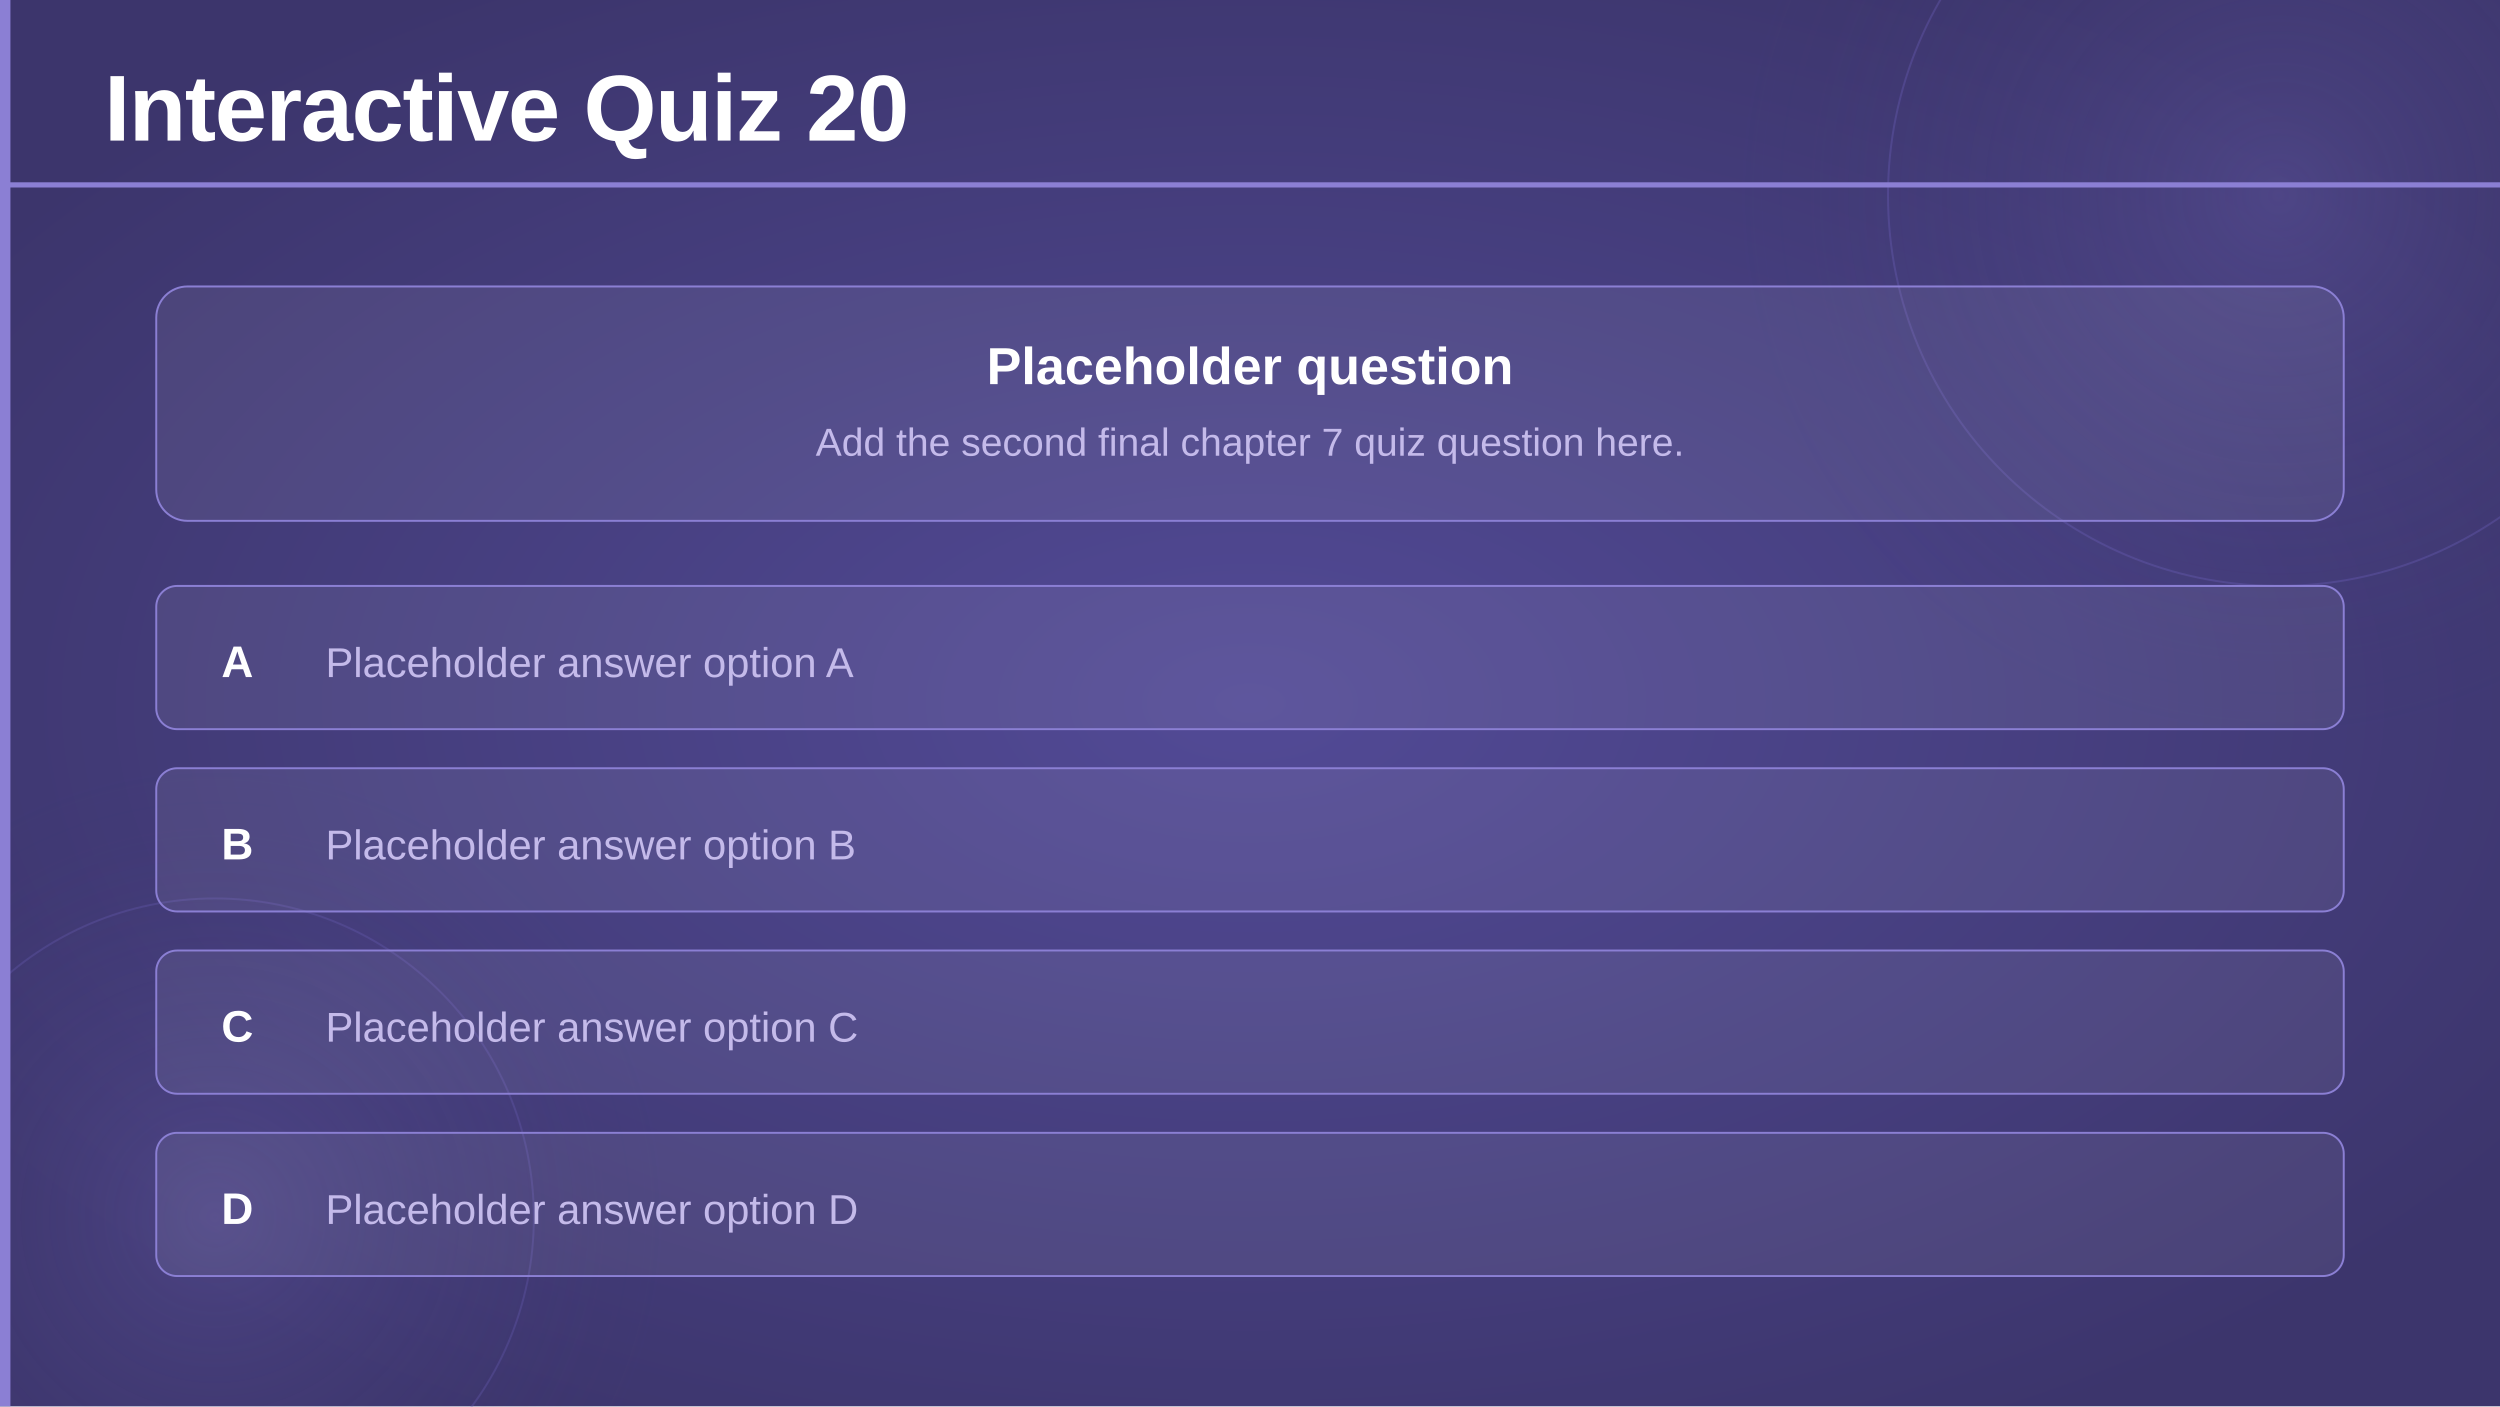
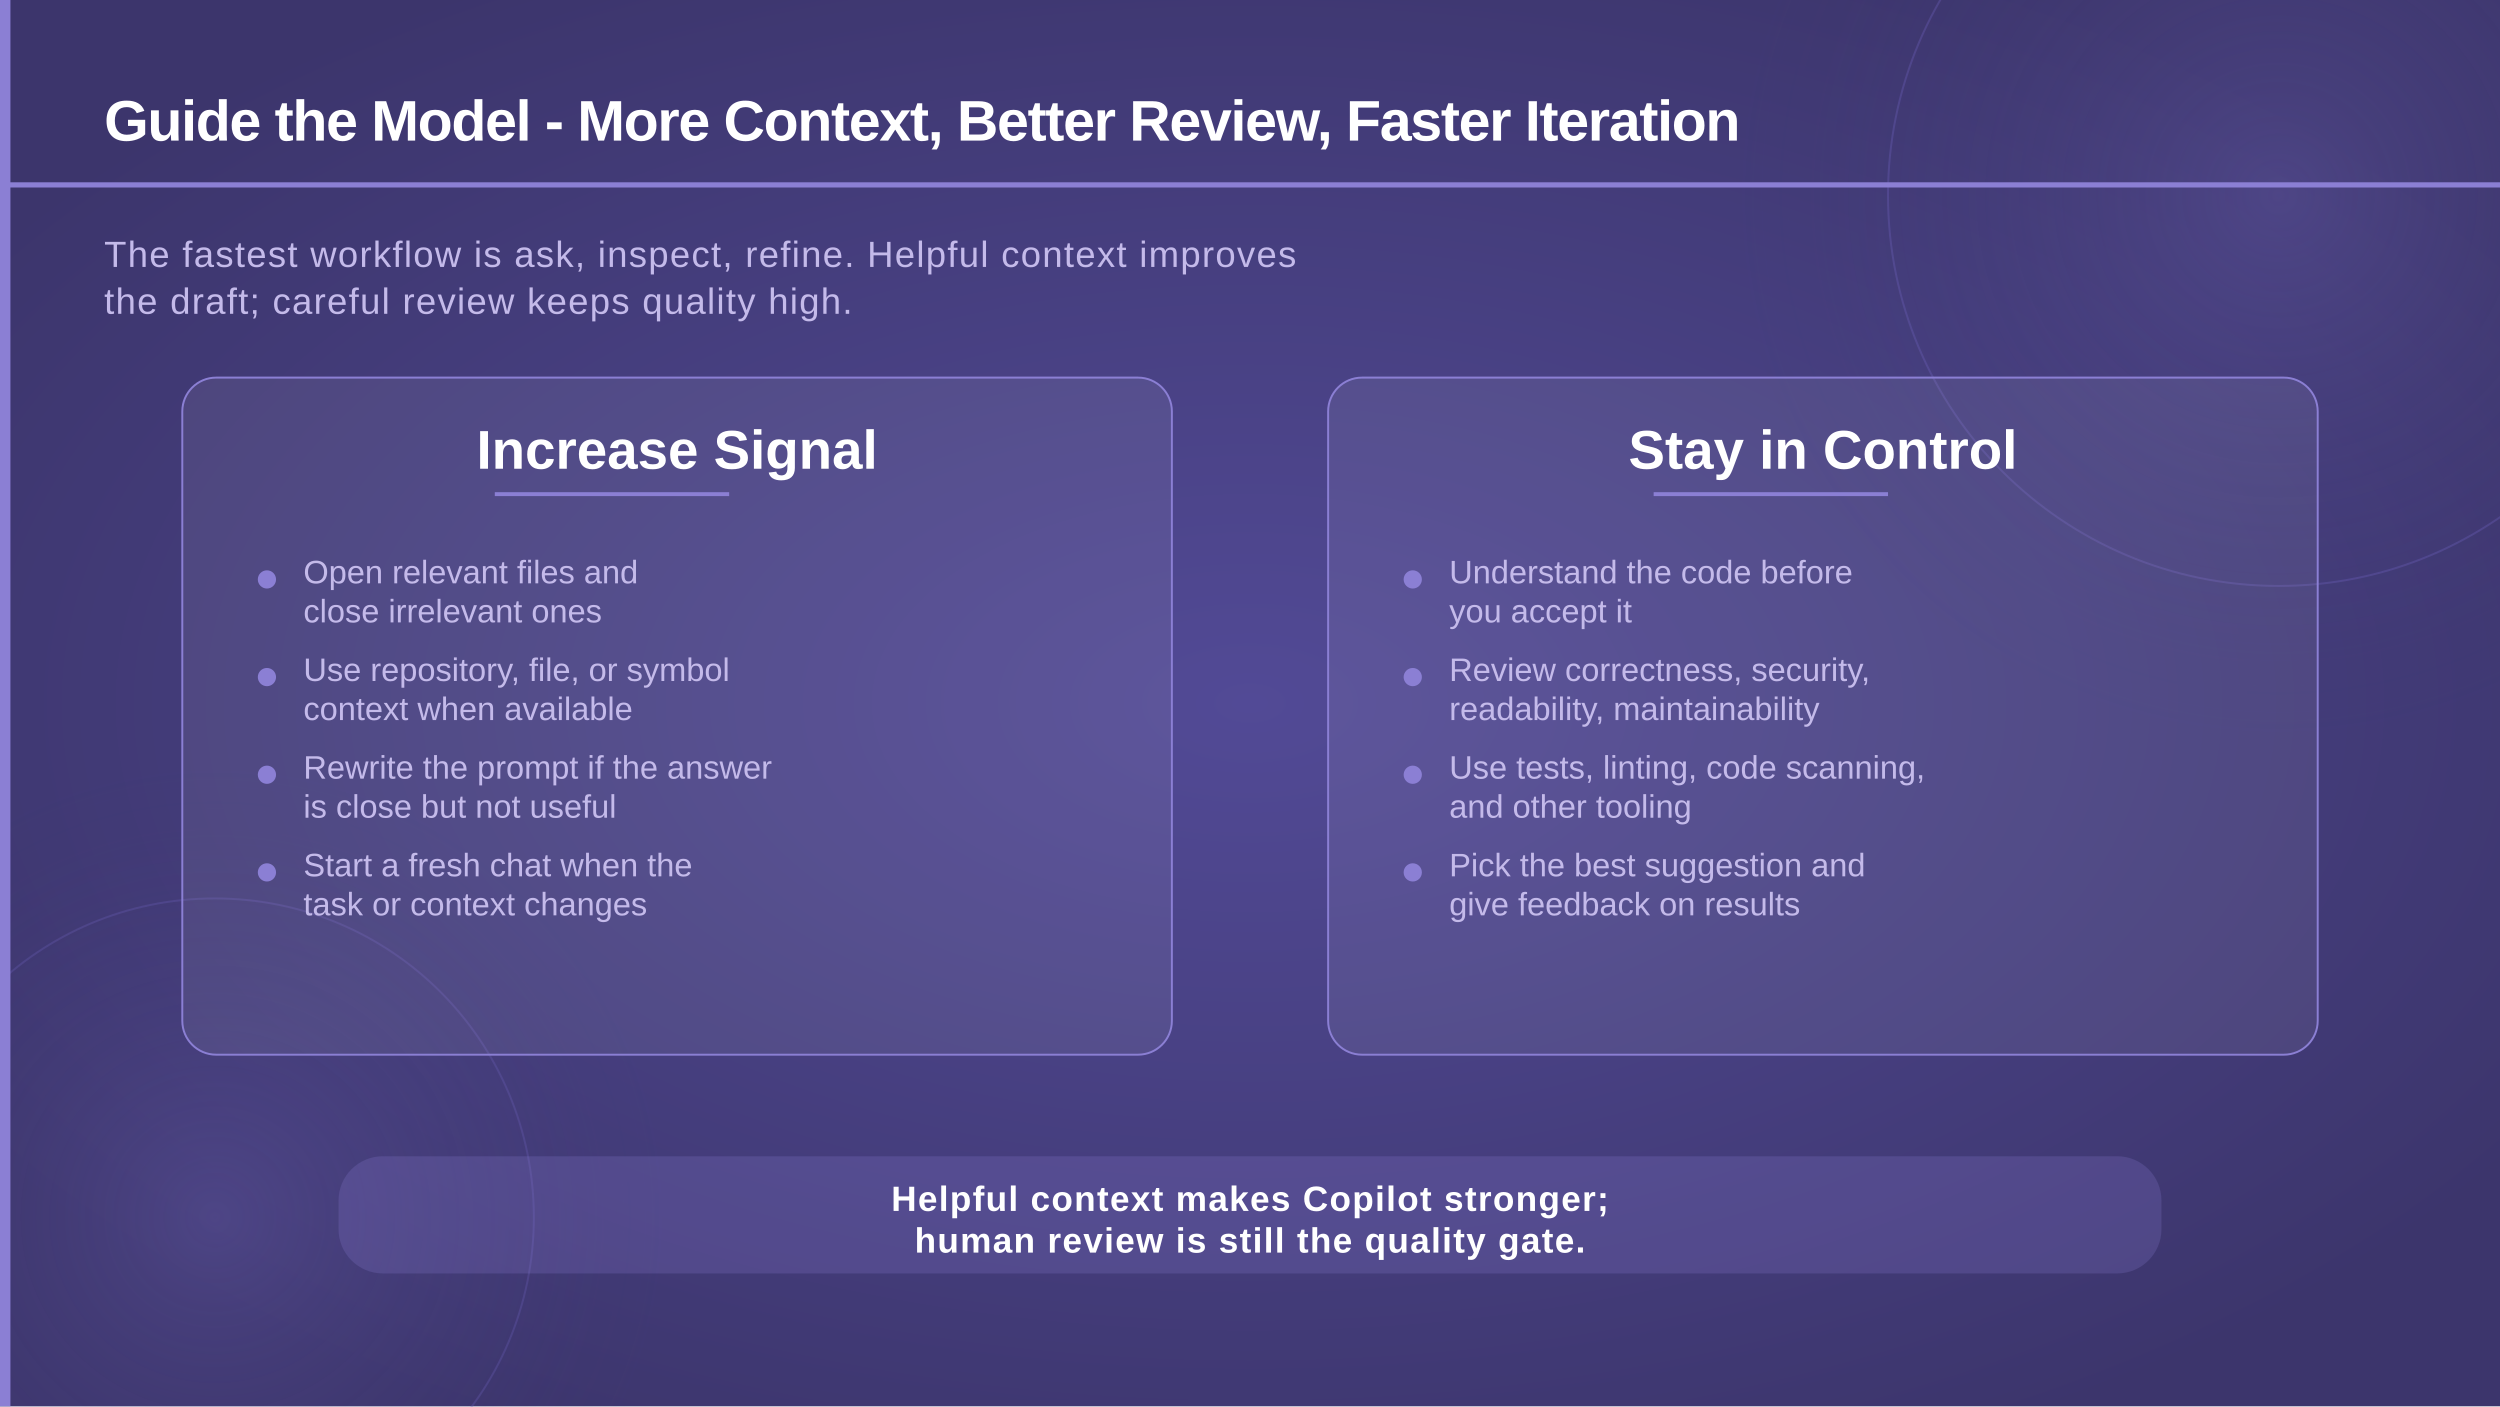
<svg xmlns="http://www.w3.org/2000/svg" viewBox="0 0 1920 1080" width="1920" height="1080">
  <defs>
    <radialGradient id="bgGlow" cx="50%" cy="50%" r="60%">
      <stop offset="0%" stop-color="#524a96" stop-opacity="1" />
      <stop offset="100%" stop-color="#3c356c" stop-opacity="1" />
    </radialGradient>
    <radialGradient id="circleGlow" cx="50%" cy="50%" r="50%">
      <stop offset="0%" stop-color="#7c70c8" stop-opacity="0.25" />
      <stop offset="100%" stop-color="#3c356c" stop-opacity="0" />
    </radialGradient>
  </defs>
  <rect width="1920" height="1080" fill="url(#bgGlow)" />
  <circle cx="1750" cy="150" r="420" fill="url(#circleGlow)" />
  <circle cx="1750" cy="150" r="300" fill="none" stroke="#6a5fb8" stroke-width="1.5" opacity="0.35" />
  <circle cx="165" cy="935" r="350" fill="url(#circleGlow)" />
  <circle cx="165" cy="935" r="245" fill="none" stroke="#6a5fb8" stroke-width="1.5" opacity="0.3" />
-   <rect x="0" y="0" width="8" height="1080" fill="#8b7fd4" rx="0" />
-   <text x="80" y="108" font-family="'Segoe UI', 'Helvetica Neue', Arial, sans-serif" font-size="72" font-weight="700" fill="#ffffff" letter-spacing="-1">Interactive Quiz 20</text>
-   <rect x="0" y="140" width="1920" height="4" fill="#8b7fd4" rx="0" />
-   <rect x="120" y="220" width="1680" height="180" rx="24" fill="#ffffff" fill-opacity="0.07" stroke="#8b7fd4" stroke-width="1.5" />
-   <text x="960" y="295" text-anchor="middle" font-family="'Segoe UI', 'Helvetica Neue', Arial, sans-serif" font-size="40" font-weight="600" fill="#ffffff">Placeholder question</text>
-   <text x="960" y="350" text-anchor="middle" font-family="'Segoe UI', 'Helvetica Neue', Arial, sans-serif" font-size="30" font-weight="300" fill="#c4baea">Add the second final chapter 7 quiz question here.</text>
-   <rect x="120" y="450" width="1680" height="110" rx="16" fill="#ffffff" fill-opacity="0.07" stroke="#8b7fd4" stroke-width="1.5" />
-   <text x="170" y="520" font-family="'Segoe UI', 'Helvetica Neue', Arial, sans-serif" font-size="34" font-weight="700" fill="#ffffff">A</text>
-   <text x="250" y="520" font-family="'Segoe UI', 'Helvetica Neue', Arial, sans-serif" font-size="32" font-weight="300" fill="#c4baea">Placeholder answer option A</text>
-   <rect x="120" y="590" width="1680" height="110" rx="16" fill="#ffffff" fill-opacity="0.07" stroke="#8b7fd4" stroke-width="1.5" />
-   <text x="170" y="660" font-family="'Segoe UI', 'Helvetica Neue', Arial, sans-serif" font-size="34" font-weight="700" fill="#ffffff">B</text>
-   <text x="250" y="660" font-family="'Segoe UI', 'Helvetica Neue', Arial, sans-serif" font-size="32" font-weight="300" fill="#c4baea">Placeholder answer option B</text>
-   <rect x="120" y="730" width="1680" height="110" rx="16" fill="#ffffff" fill-opacity="0.07" stroke="#8b7fd4" stroke-width="1.5" />
-   <text x="170" y="800" font-family="'Segoe UI', 'Helvetica Neue', Arial, sans-serif" font-size="34" font-weight="700" fill="#ffffff">C</text>
-   <text x="250" y="800" font-family="'Segoe UI', 'Helvetica Neue', Arial, sans-serif" font-size="32" font-weight="300" fill="#c4baea">Placeholder answer option C</text>
-   <rect x="120" y="870" width="1680" height="110" rx="16" fill="#ffffff" fill-opacity="0.07" stroke="#8b7fd4" stroke-width="1.5" />
-   <text x="170" y="940" font-family="'Segoe UI', 'Helvetica Neue', Arial, sans-serif" font-size="34" font-weight="700" fill="#ffffff">D</text>
-   <text x="250" y="940" font-family="'Segoe UI', 'Helvetica Neue', Arial, sans-serif" font-size="32" font-weight="300" fill="#c4baea">Placeholder answer option D</text>
+   <rect x="0" y="0" width="8" height="1080" fill="#8b7fd4" />
+   <text x="80" y="108" font-family="'Segoe UI', 'Helvetica Neue', Arial, sans-serif" font-size="44" font-weight="700" fill="#ffffff" letter-spacing="-1">Guide the Model - More Context, Better Review, Faster Iteration</text>
+   <rect x="0" y="140" width="1920" height="4" fill="#8b7fd4" />
+   <text x="80" y="205" font-family="'Segoe UI', 'Helvetica Neue', Arial, sans-serif" font-size="28" font-weight="300" fill="#c4baea" letter-spacing="1">The fastest workflow is ask, inspect, refine. Helpful context improves</text>
+   <text x="80" y="241" font-family="'Segoe UI', 'Helvetica Neue', Arial, sans-serif" font-size="28" font-weight="300" fill="#c4baea" letter-spacing="1">the draft; careful review keeps quality high.</text>
+   <rect x="140" y="290" width="760" height="520" rx="26" fill="#ffffff" fill-opacity="0.07" stroke="#8b7fd4" stroke-width="1.5" />
+   <text x="520" y="360" text-anchor="middle" font-family="'Segoe UI', 'Helvetica Neue', Arial, sans-serif" font-size="42" font-weight="700" fill="#ffffff">Increase Signal</text>
+   <rect x="380" y="378" width="180" height="3" fill="#8b7fd4" />
+   <circle cx="205" cy="445" r="7" fill="#8b7fd4" />
+   <text x="233" y="448" font-family="'Segoe UI', 'Helvetica Neue', Arial, sans-serif" font-size="25" font-weight="300" fill="#c4baea">Open relevant files and</text>
+   <text x="233" y="478" font-family="'Segoe UI', 'Helvetica Neue', Arial, sans-serif" font-size="25" font-weight="300" fill="#c4baea">close irrelevant ones</text>
+   <circle cx="205" cy="520" r="7" fill="#8b7fd4" />
+   <text x="233" y="523" font-family="'Segoe UI', 'Helvetica Neue', Arial, sans-serif" font-size="25" font-weight="300" fill="#c4baea">Use repository, file, or symbol</text>
+   <text x="233" y="553" font-family="'Segoe UI', 'Helvetica Neue', Arial, sans-serif" font-size="25" font-weight="300" fill="#c4baea">context when available</text>
+   <circle cx="205" cy="595" r="7" fill="#8b7fd4" />
+   <text x="233" y="598" font-family="'Segoe UI', 'Helvetica Neue', Arial, sans-serif" font-size="25" font-weight="300" fill="#c4baea">Rewrite the prompt if the answer</text>
+   <text x="233" y="628" font-family="'Segoe UI', 'Helvetica Neue', Arial, sans-serif" font-size="25" font-weight="300" fill="#c4baea">is close but not useful</text>
+   <circle cx="205" cy="670" r="7" fill="#8b7fd4" />
+   <text x="233" y="673" font-family="'Segoe UI', 'Helvetica Neue', Arial, sans-serif" font-size="25" font-weight="300" fill="#c4baea">Start a fresh chat when the</text>
+   <text x="233" y="703" font-family="'Segoe UI', 'Helvetica Neue', Arial, sans-serif" font-size="25" font-weight="300" fill="#c4baea">task or context changes</text>
+   <rect x="1020" y="290" width="760" height="520" rx="26" fill="#ffffff" fill-opacity="0.07" stroke="#8b7fd4" stroke-width="1.5" />
+   <text x="1400" y="360" text-anchor="middle" font-family="'Segoe UI', 'Helvetica Neue', Arial, sans-serif" font-size="42" font-weight="700" fill="#ffffff">Stay in Control</text>
+   <rect x="1270" y="378" width="180" height="3" fill="#8b7fd4" />
+   <circle cx="1085" cy="445" r="7" fill="#8b7fd4" />
+   <text x="1113" y="448" font-family="'Segoe UI', 'Helvetica Neue', Arial, sans-serif" font-size="25" font-weight="300" fill="#c4baea">Understand the code before</text>
+   <text x="1113" y="478" font-family="'Segoe UI', 'Helvetica Neue', Arial, sans-serif" font-size="25" font-weight="300" fill="#c4baea">you accept it</text>
+   <circle cx="1085" cy="520" r="7" fill="#8b7fd4" />
+   <text x="1113" y="523" font-family="'Segoe UI', 'Helvetica Neue', Arial, sans-serif" font-size="25" font-weight="300" fill="#c4baea">Review correctness, security,</text>
+   <text x="1113" y="553" font-family="'Segoe UI', 'Helvetica Neue', Arial, sans-serif" font-size="25" font-weight="300" fill="#c4baea">readability, maintainability</text>
+   <circle cx="1085" cy="595" r="7" fill="#8b7fd4" />
+   <text x="1113" y="598" font-family="'Segoe UI', 'Helvetica Neue', Arial, sans-serif" font-size="25" font-weight="300" fill="#c4baea">Use tests, linting, code scanning,</text>
+   <text x="1113" y="628" font-family="'Segoe UI', 'Helvetica Neue', Arial, sans-serif" font-size="25" font-weight="300" fill="#c4baea">and other tooling</text>
+   <circle cx="1085" cy="670" r="7" fill="#8b7fd4" />
+   <text x="1113" y="673" font-family="'Segoe UI', 'Helvetica Neue', Arial, sans-serif" font-size="25" font-weight="300" fill="#c4baea">Pick the best suggestion and</text>
+   <text x="1113" y="703" font-family="'Segoe UI', 'Helvetica Neue', Arial, sans-serif" font-size="25" font-weight="300" fill="#c4baea">give feedback on results</text>
+   <rect x="260" y="888" width="1400" height="90" rx="34" fill="#8b7fd4" opacity="0.22" />
+   <text x="960" y="930" text-anchor="middle" font-family="'Segoe UI', 'Helvetica Neue', Arial, sans-serif" font-size="27" font-weight="600" fill="#ffffff" letter-spacing="1">Helpful context makes Copilot stronger;</text>
+   <text x="960" y="962" text-anchor="middle" font-family="'Segoe UI', 'Helvetica Neue', Arial, sans-serif" font-size="27" font-weight="600" fill="#ffffff" letter-spacing="1">human review is still the quality gate.</text>
</svg>
